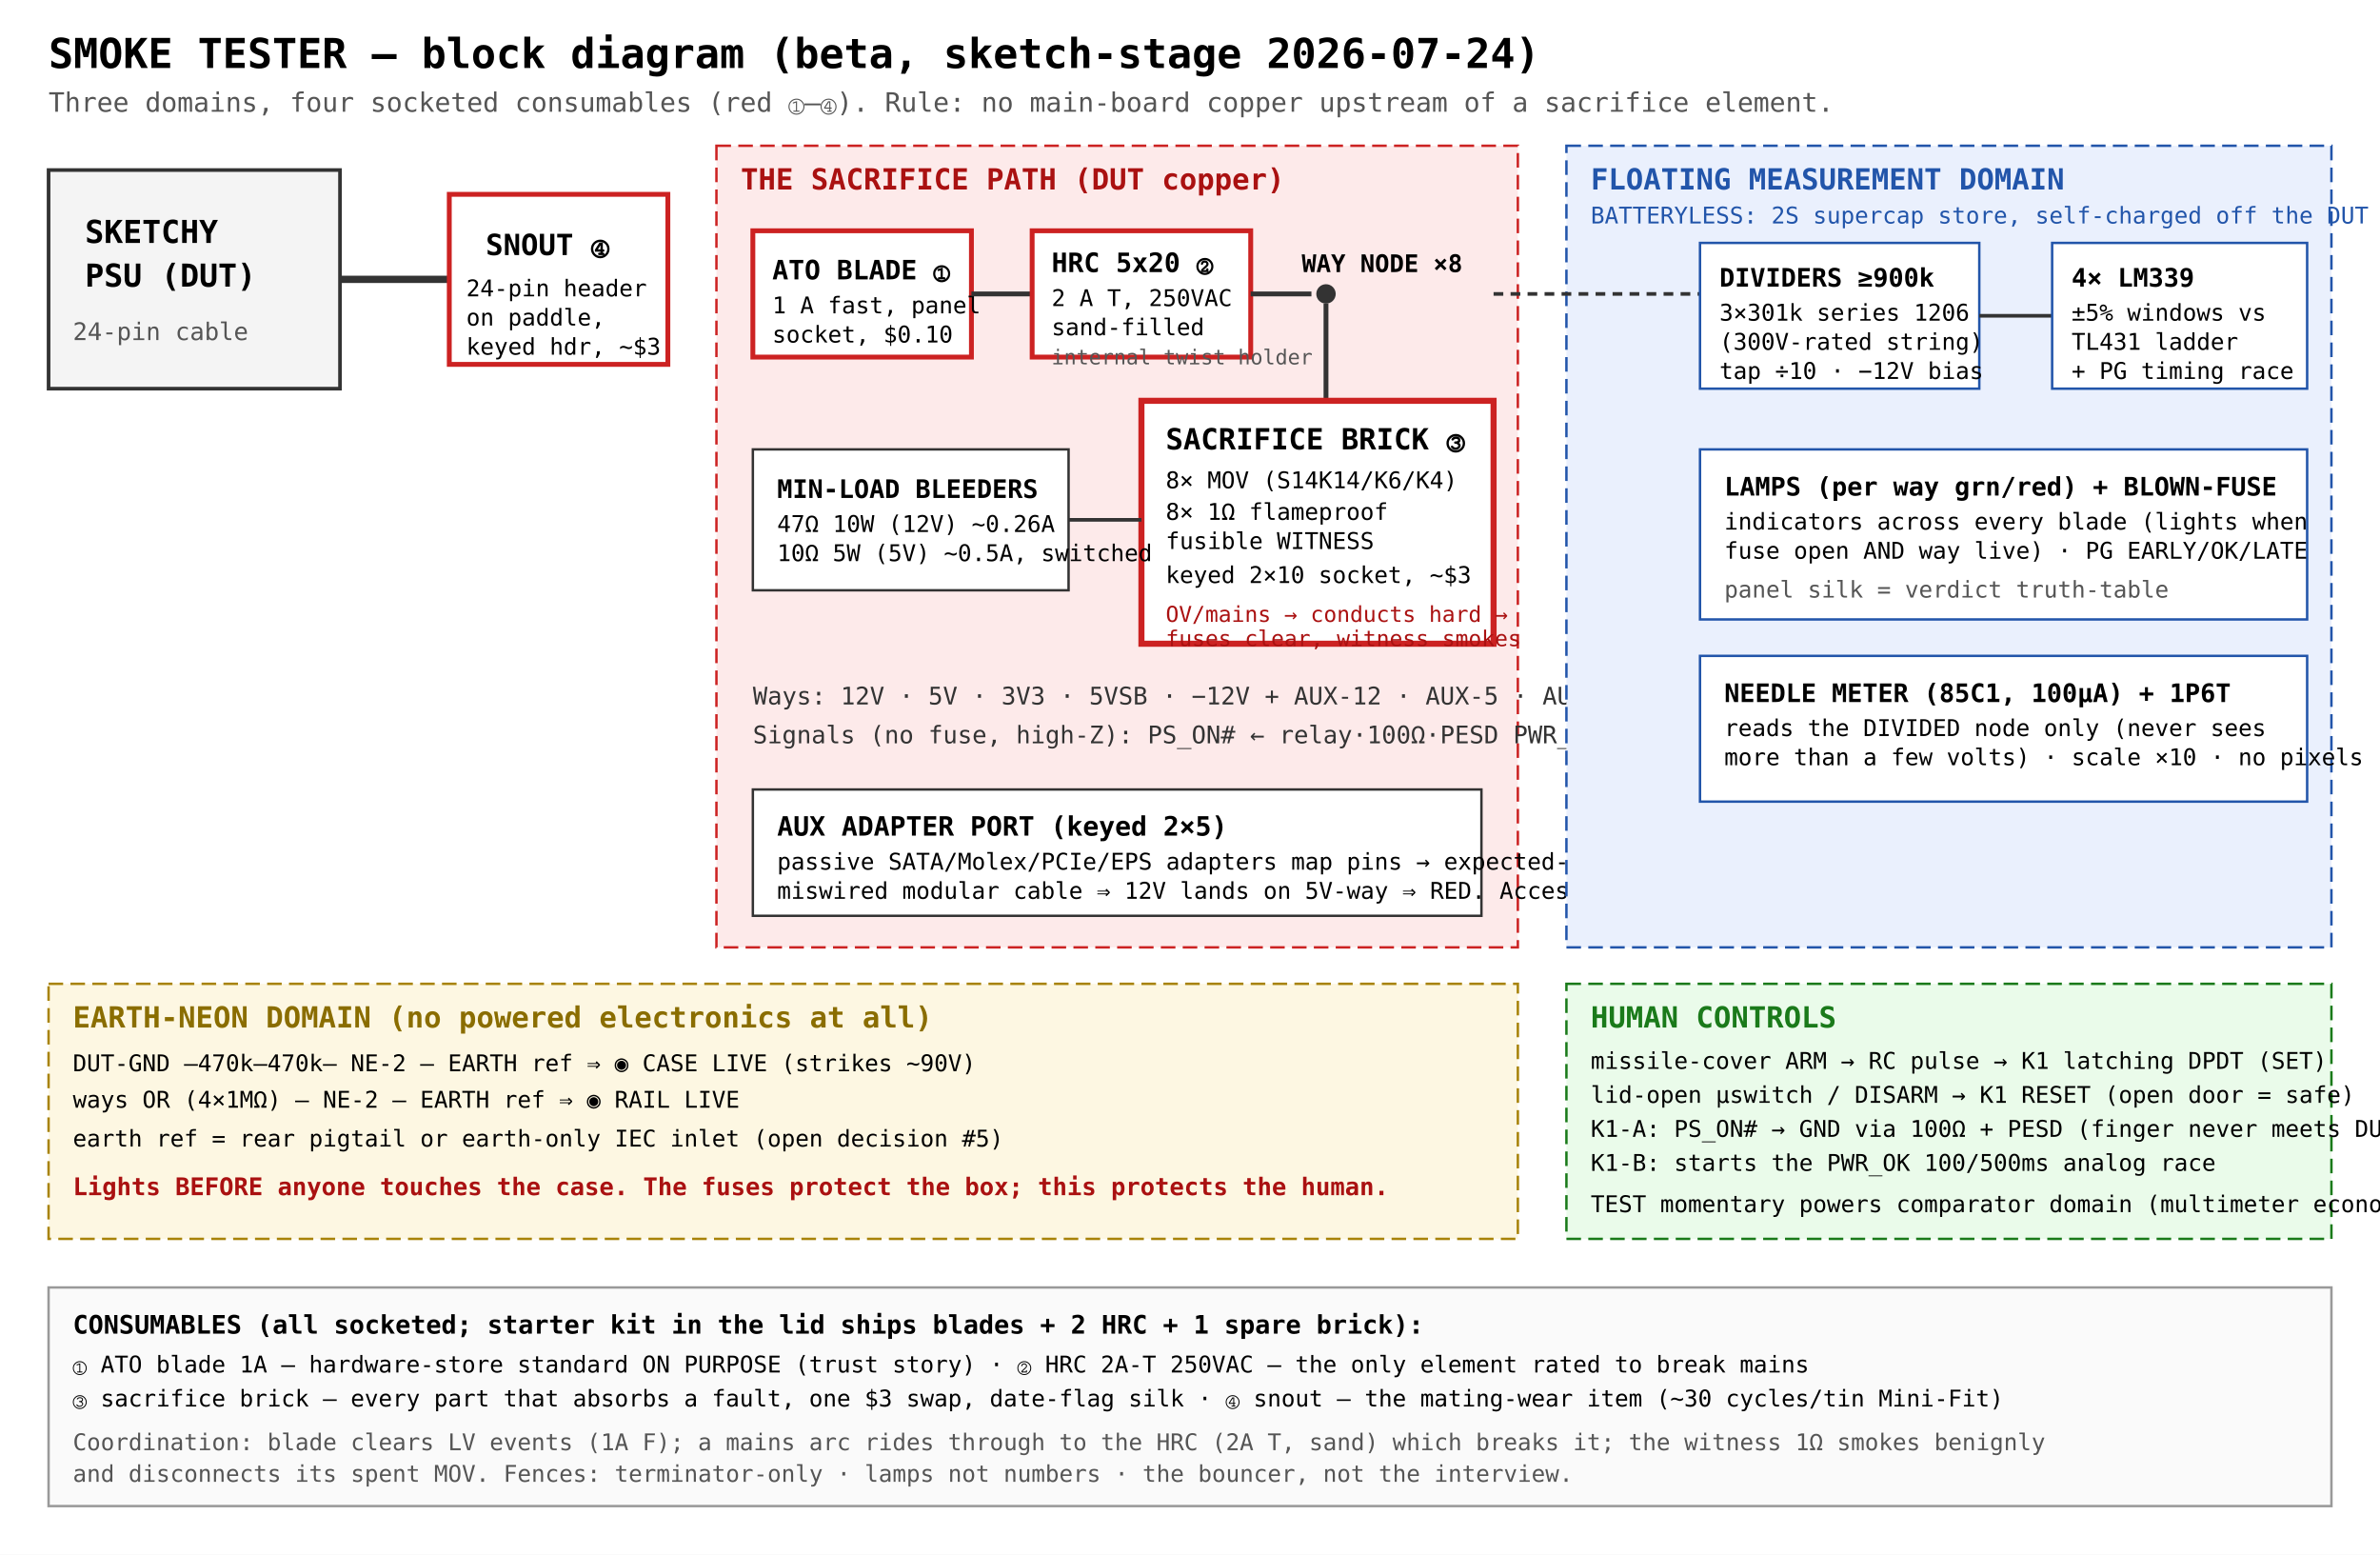
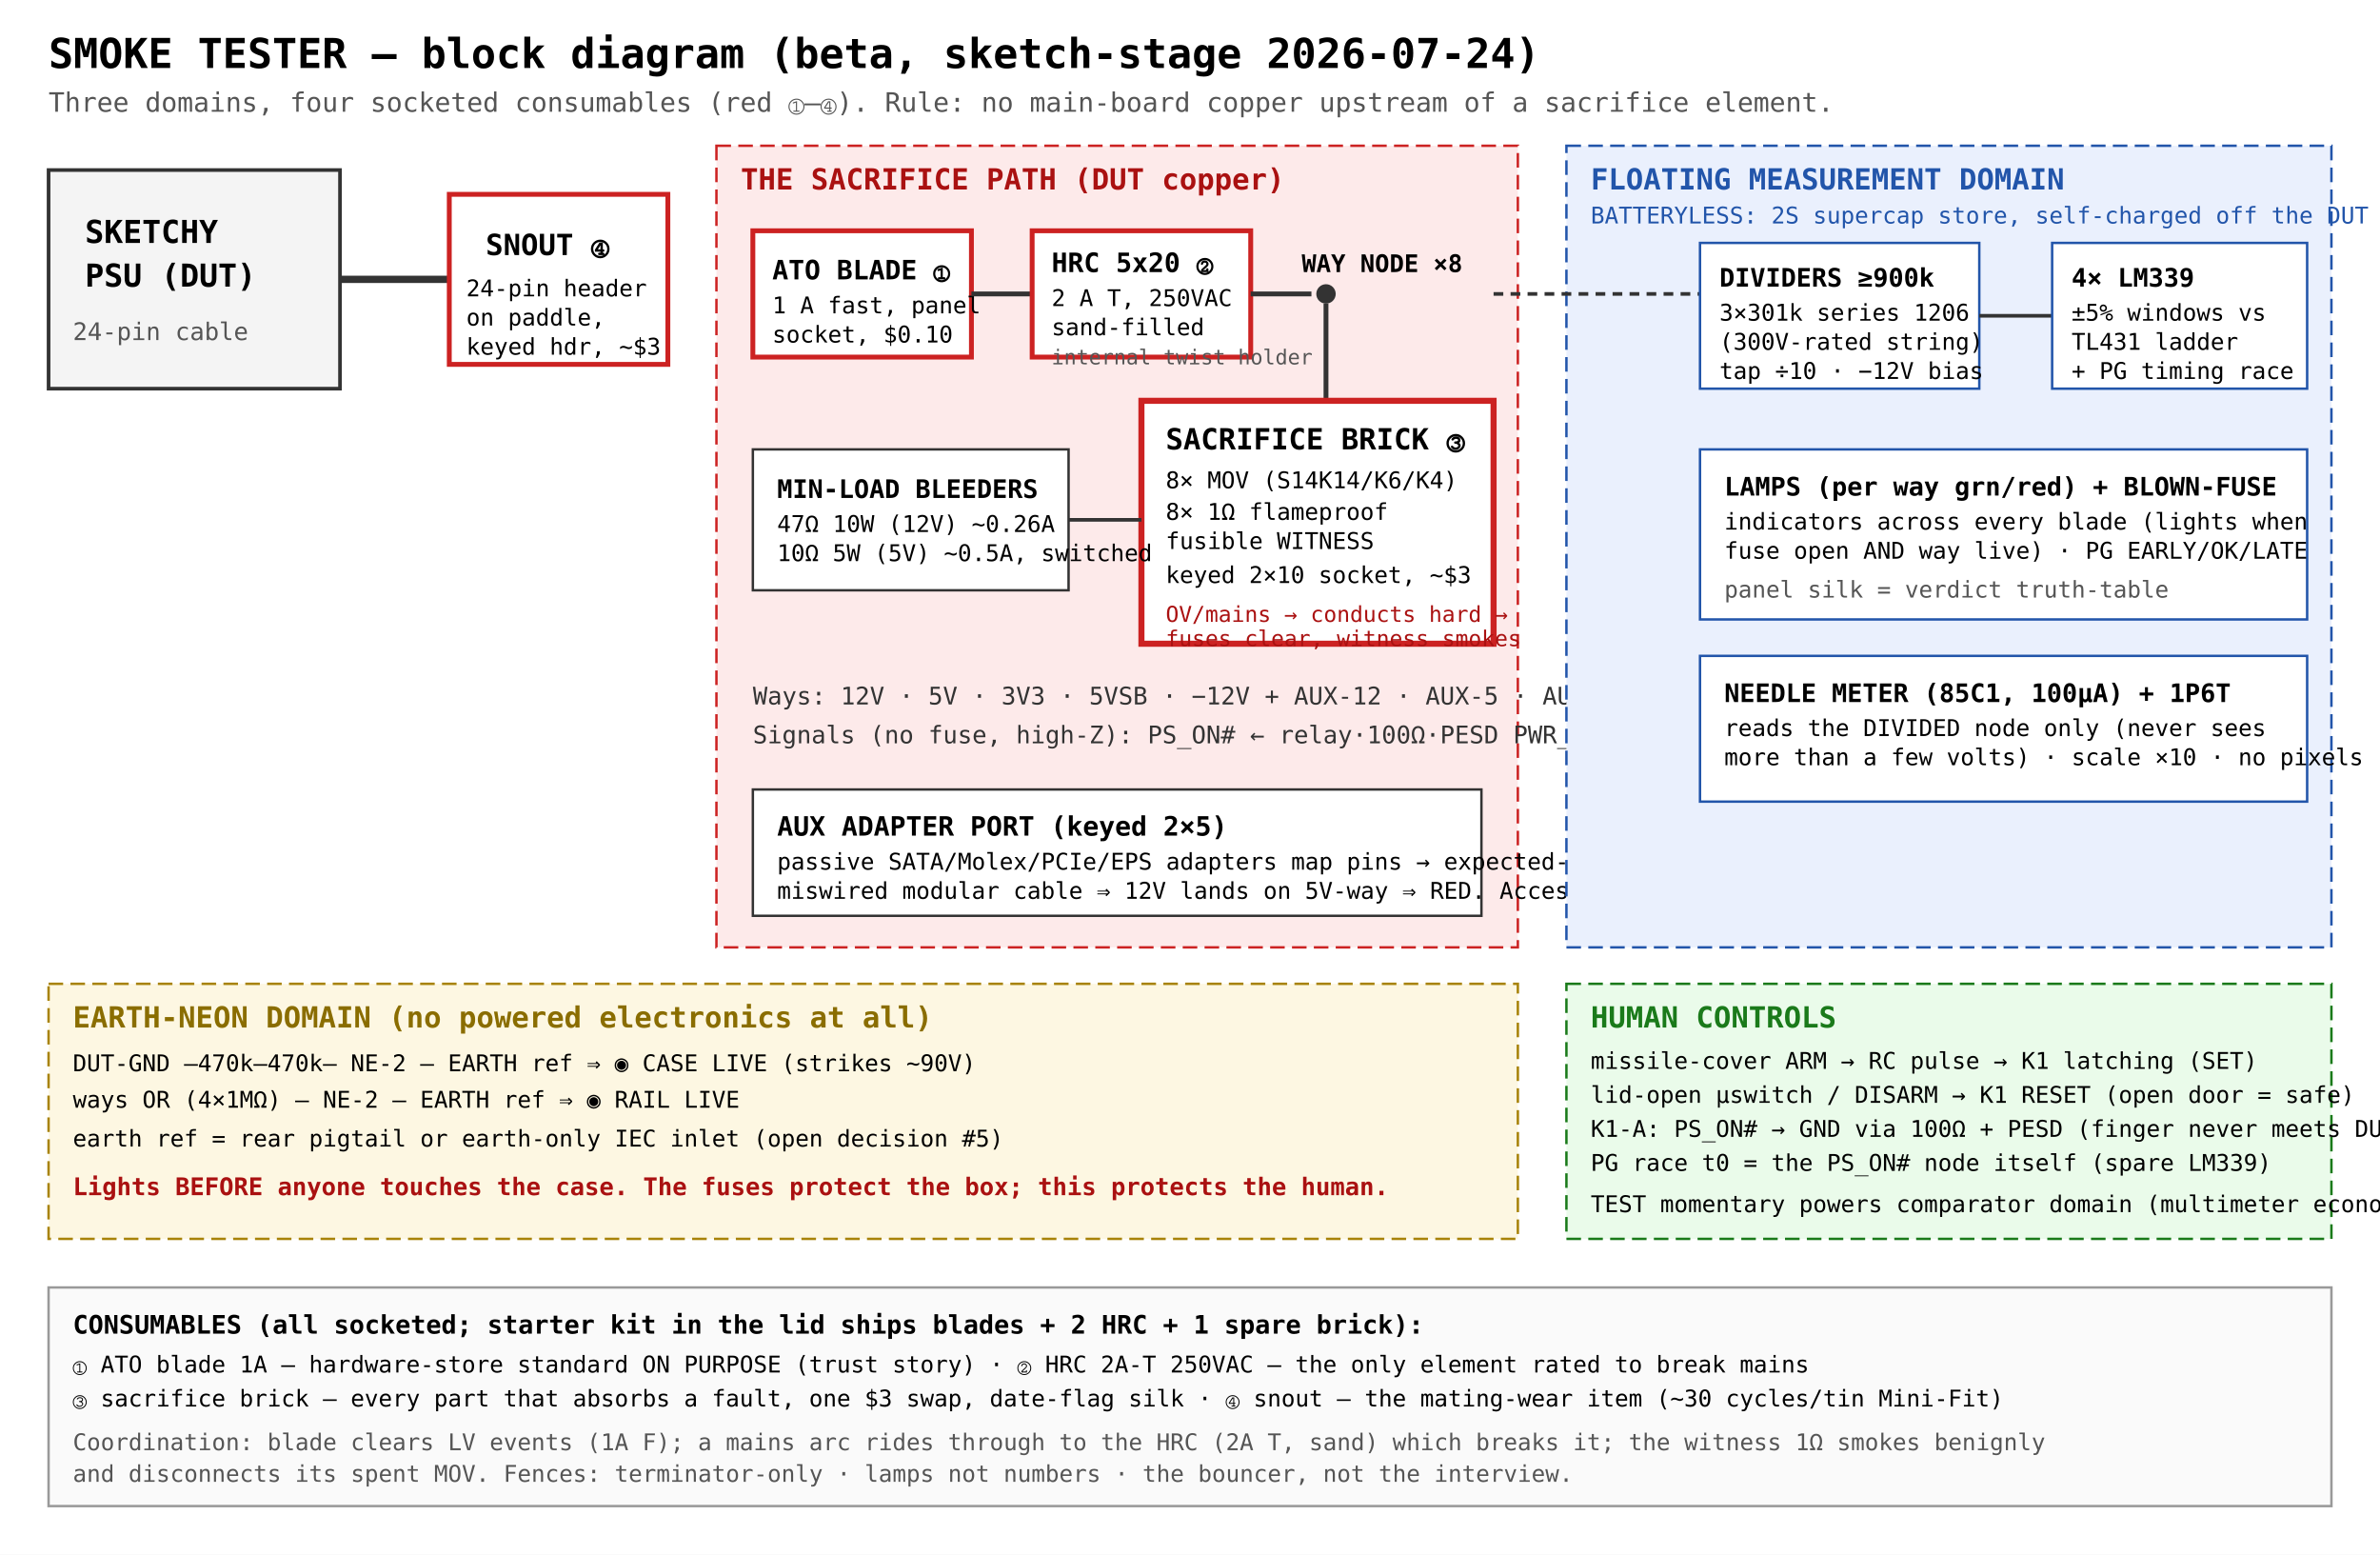
<svg xmlns="http://www.w3.org/2000/svg" width="980" height="640" viewBox="0 0 980 640" font-family="monospace">
  <rect width="980" height="640" fill="#ffffff" />
  <text x="20" y="28" font-size="17" font-weight="bold">SMOKE TESTER — block diagram (beta, sketch-stage 2026-07-24)</text>
  <text x="20" y="46" font-size="11" fill="#555">Three domains, four socketed consumables (red ①–④). Rule: no main-board copper upstream of a sacrifice element.</text>
  <rect x="20" y="70" width="120" height="90" fill="#f4f4f4" stroke="#333" stroke-width="1.5" />
  <text x="35" y="100" font-size="13" font-weight="bold">SKETCHY</text>
  <text x="35" y="118" font-size="13" font-weight="bold">PSU (DUT)</text>
  <text x="30" y="140" font-size="10" fill="#555">24-pin cable</text>
  <line x1="140" y1="115" x2="185" y2="115" stroke="#333" stroke-width="3" />
  <rect x="185" y="80" width="90" height="70" fill="#fff" stroke="#c22" stroke-width="2" />
  <text x="200" y="105" font-size="12" font-weight="bold">SNOUT ④</text>
  <text x="192" y="122" font-size="9.5">24-pin header</text>
  <text x="192" y="134" font-size="9.5">on paddle,</text>
  <text x="192" y="146" font-size="9.5">keyed hdr, ~$3</text>
  <rect x="295" y="60" width="330" height="330" fill="#fdeaea" stroke="#c22" stroke-dasharray="6 3" />
  <text x="305" y="78" font-size="12" font-weight="bold" fill="#a11">THE SACRIFICE PATH (DUT copper)</text>
  <rect x="310" y="95" width="90" height="52" fill="#fff" stroke="#c22" stroke-width="2" />
  <text x="318" y="115" font-size="11" font-weight="bold">ATO BLADE ①</text>
  <text x="318" y="129" font-size="9.5">1 A fast, panel</text>
  <text x="318" y="141" font-size="9.5">socket, $0.10</text>
  <line x1="400" y1="121" x2="425" y2="121" stroke="#333" stroke-width="2" />
  <rect x="425" y="95" width="90" height="52" fill="#fff" stroke="#c22" stroke-width="2" />
  <text x="433" y="112" font-size="11" font-weight="bold">HRC 5x20 ②</text>
  <text x="433" y="126" font-size="9.5">2 A T, 250VAC</text>
  <text x="433" y="138" font-size="9.5">sand-filled</text>
  <text x="433" y="150" font-size="8.5" fill="#555">internal twist holder</text>
  <line x1="515" y1="121" x2="540" y2="121" stroke="#333" stroke-width="2" />
  <circle cx="546" cy="121" r="4" fill="#333" />
  <text x="536" y="112" font-size="10" font-weight="bold">WAY NODE ×8</text>
  <line x1="546" y1="125" x2="546" y2="165" stroke="#333" stroke-width="2" />
  <rect x="470" y="165" width="145" height="100" fill="#fff" stroke="#c22" stroke-width="2.5" />
  <text x="480" y="185" font-size="12" font-weight="bold">SACRIFICE BRICK ③</text>
  <text x="480" y="201" font-size="9.5">8× MOV (S14K14/K6/K4)</text>
  <text x="480" y="214" font-size="9.5">8× 1Ω flameproof</text>
  <text x="480" y="226" font-size="9.5">   fusible WITNESS</text>
  <text x="480" y="240" font-size="9.5">keyed 2×10 socket, ~$3</text>
  <text x="480" y="256" font-size="9" fill="#a11">OV/mains → conducts hard →</text>
  <text x="480" y="266" font-size="9" fill="#a11">fuses clear, witness smokes</text>
  <rect x="310" y="185" width="130" height="58" fill="#fff" stroke="#333" />
  <text x="320" y="205" font-size="10.5" font-weight="bold">MIN-LOAD BLEEDERS</text>
  <text x="320" y="219" font-size="9.5">47Ω 10W (12V) ~0.26A</text>
  <text x="320" y="231" font-size="9.5">10Ω 5W (5V) ~0.5A, switched</text>
  <line x1="546" y1="165" x2="546" y2="150" />
  <line x1="470" y1="214" x2="440" y2="214" stroke="#333" stroke-width="1.5" />
  <text x="310" y="290" font-size="10" fill="#333">Ways: 12V · 5V · 3V3 · 5VSB · −12V  +  AUX-12 · AUX-5 · AUX-3V3 (fused)  +  AUX-GND (1kΩ 350V continuity lamp)</text>
  <text x="310" y="306" font-size="10" fill="#333">Signals (no fuse, high-Z): PS_ON# ← relay·100Ω·PESD    PWR_OK → 1kΩ·PESD → race</text>
  <rect x="310" y="325" width="300" height="52" fill="#fff" stroke="#333" />
  <text x="320" y="344" font-size="11" font-weight="bold">AUX ADAPTER PORT (keyed 2×5)</text>
  <text x="320" y="358" font-size="9.5">passive SATA/Molex/PCIe/EPS adapters map pins → expected-V ways;</text>
  <text x="320" y="370" font-size="9.5">miswired modular cable ⇒ 12V lands on 5V-way ⇒ RED. Accessory SKUs.</text>
  <rect x="645" y="60" width="315" height="330" fill="#eaf0fd" stroke="#2255aa" stroke-dasharray="6 3" />
  <text x="655" y="78" font-size="12" font-weight="bold" fill="#2255aa">FLOATING MEASUREMENT DOMAIN</text>
  <text x="655" y="92" font-size="9.5" fill="#2255aa">BATTERYLESS: 2S supercap store, self-charged off the DUT (5VSB/5V harvest) + USB-C top-up · rides DUT GND</text>
  <line x1="615" y1="121" x2="700" y2="121" stroke="#333" stroke-width="1.5" stroke-dasharray="4 3" />
  <rect x="700" y="100" width="115" height="60" fill="#fff" stroke="#2255aa" />
  <text x="708" y="118" font-size="10.5" font-weight="bold">DIVIDERS ≥900k</text>
  <text x="708" y="132" font-size="9.5">3×301k series 1206</text>
  <text x="708" y="144" font-size="9.5">(300V-rated string)</text>
  <text x="708" y="156" font-size="9.5">tap ÷10 · −12V bias</text>
  <line x1="815" y1="130" x2="845" y2="130" stroke="#333" stroke-width="1.5" />
  <rect x="845" y="100" width="105" height="60" fill="#fff" stroke="#2255aa" />
  <text x="853" y="118" font-size="10.5" font-weight="bold">4× LM339</text>
  <text x="853" y="132" font-size="9.5">±5% windows vs</text>
  <text x="853" y="144" font-size="9.5">TL431 ladder</text>
  <text x="853" y="156" font-size="9.5">+ PG timing race</text>
  <rect x="700" y="185" width="250" height="70" fill="#fff" stroke="#2255aa" />
  <text x="710" y="204" font-size="10.5" font-weight="bold">LAMPS (per way grn/red) + BLOWN-FUSE</text>
  <text x="710" y="218" font-size="9.5">indicators across every blade (lights when</text>
  <text x="710" y="230" font-size="9.5">fuse open AND way live) · PG EARLY/OK/LATE</text>
  <text x="710" y="246" font-size="9.5" fill="#555">panel silk = verdict truth-table</text>
  <rect x="700" y="270" width="250" height="60" fill="#fff" stroke="#2255aa" />
  <text x="710" y="289" font-size="10.5" font-weight="bold">NEEDLE METER (85C1, 100µA) + 1P6T</text>
  <text x="710" y="303" font-size="9.5">reads the DIVIDED node only (never sees</text>
  <text x="710" y="315" font-size="9.5">more than a few volts) · scale ×10 · no pixels</text>
  <rect x="645" y="405" width="315" height="105" fill="#eafbea" stroke="#1a7a1a" stroke-dasharray="6 3" />
  <text x="655" y="423" font-size="12" font-weight="bold" fill="#1a7a1a">HUMAN CONTROLS</text>
-   <text x="655" y="440" font-size="9.5">missile-cover ARM → RC pulse → K1 latching DPDT (SET)</text>
+   <text x="655" y="440" font-size="9.5">missile-cover ARM → RC pulse → K1 latching (SET)</text>
  <text x="655" y="454" font-size="9.5">lid-open µswitch / DISARM → K1 RESET  (open door = safe)</text>
  <text x="655" y="468" font-size="9.5">K1-A: PS_ON# → GND via 100Ω + PESD (finger never meets DUT)</text>
-   <text x="655" y="482" font-size="9.5">K1-B: starts the PWR_OK 100/500ms analog race</text>
+   <text x="655" y="482" font-size="9.5">PG race t0 = the PS_ON# node itself (spare LM339)</text>
  <text x="655" y="499" font-size="9.5">TEST momentary powers comparator domain (multimeter economy)</text>
  <rect x="20" y="405" width="605" height="105" fill="#fdf7e2" stroke="#a8830a" stroke-dasharray="6 3" />
  <text x="30" y="423" font-size="12" font-weight="bold" fill="#8a6d00">EARTH-NEON DOMAIN (no powered electronics at all)</text>
  <text x="30" y="441" font-size="9.5">DUT-GND —470k—470k— NE-2 — EARTH ref  ⇒  ◉ CASE LIVE   (strikes ~90V)</text>
  <text x="30" y="456" font-size="9.5">ways OR (4×1MΩ) — NE-2 — EARTH ref     ⇒  ◉ RAIL LIVE</text>
  <text x="30" y="472" font-size="9.5">earth ref = rear pigtail or earth-only IEC inlet (open decision #5)</text>
  <text x="30" y="492" font-size="10" font-weight="bold" fill="#a11">Lights BEFORE anyone touches the case. The fuses protect the box; this protects the human.</text>
  <rect x="20" y="530" width="940" height="90" fill="#fafafa" stroke="#999" />
  <text x="30" y="549" font-size="10.5" font-weight="bold">CONSUMABLES (all socketed; starter kit in the lid ships blades + 2 HRC + 1 spare brick):</text>
  <text x="30" y="565" font-size="9.5">① ATO blade 1A — hardware-store standard ON PURPOSE (trust story) · ② HRC 2A-T 250VAC — the only element rated to break mains</text>
  <text x="30" y="579" font-size="9.5">③ sacrifice brick — every part that absorbs a fault, one $3 swap, date-flag silk · ④ snout — the mating-wear item (~30 cycles/tin Mini-Fit)</text>
  <text x="30" y="597" font-size="9.5" fill="#555">Coordination: blade clears LV events (1A F); a mains arc rides through to the HRC (2A T, sand) which breaks it; the witness 1Ω smokes benignly</text>
  <text x="30" y="610" font-size="9.5" fill="#555">and disconnects its spent MOV. Fences: terminator-only · lamps not numbers · the bouncer, not the interview.</text>
</svg>
